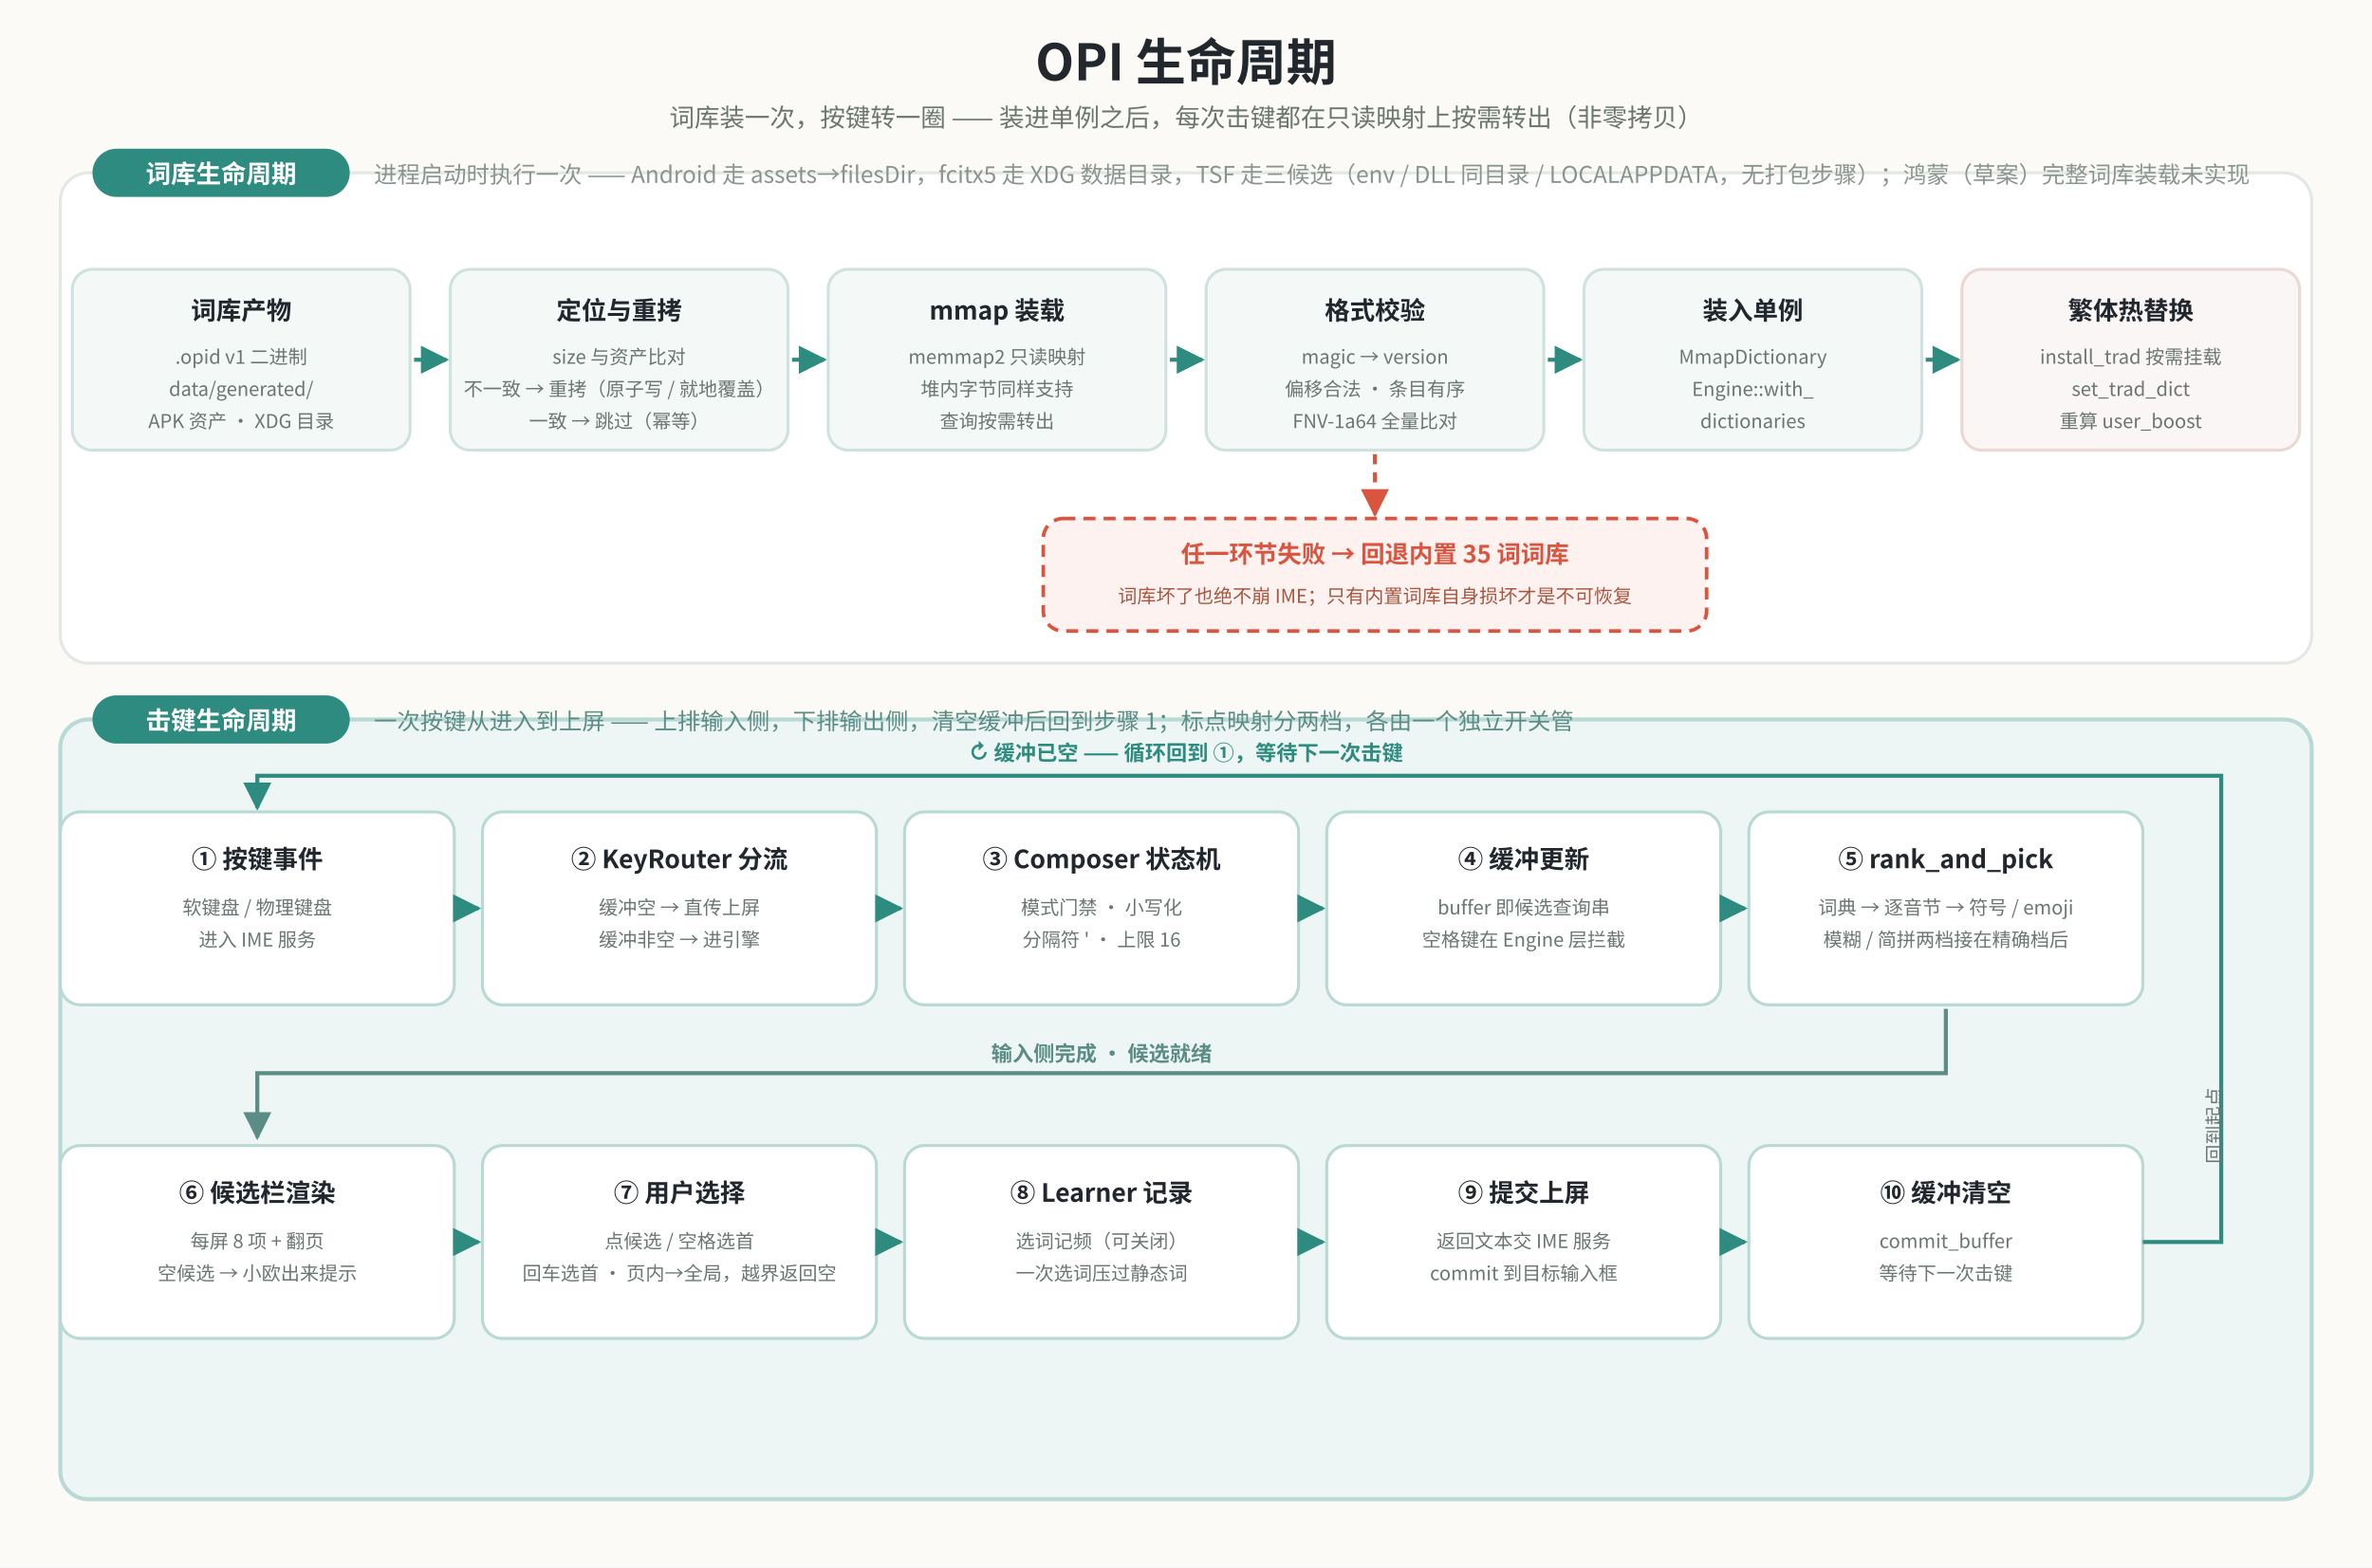
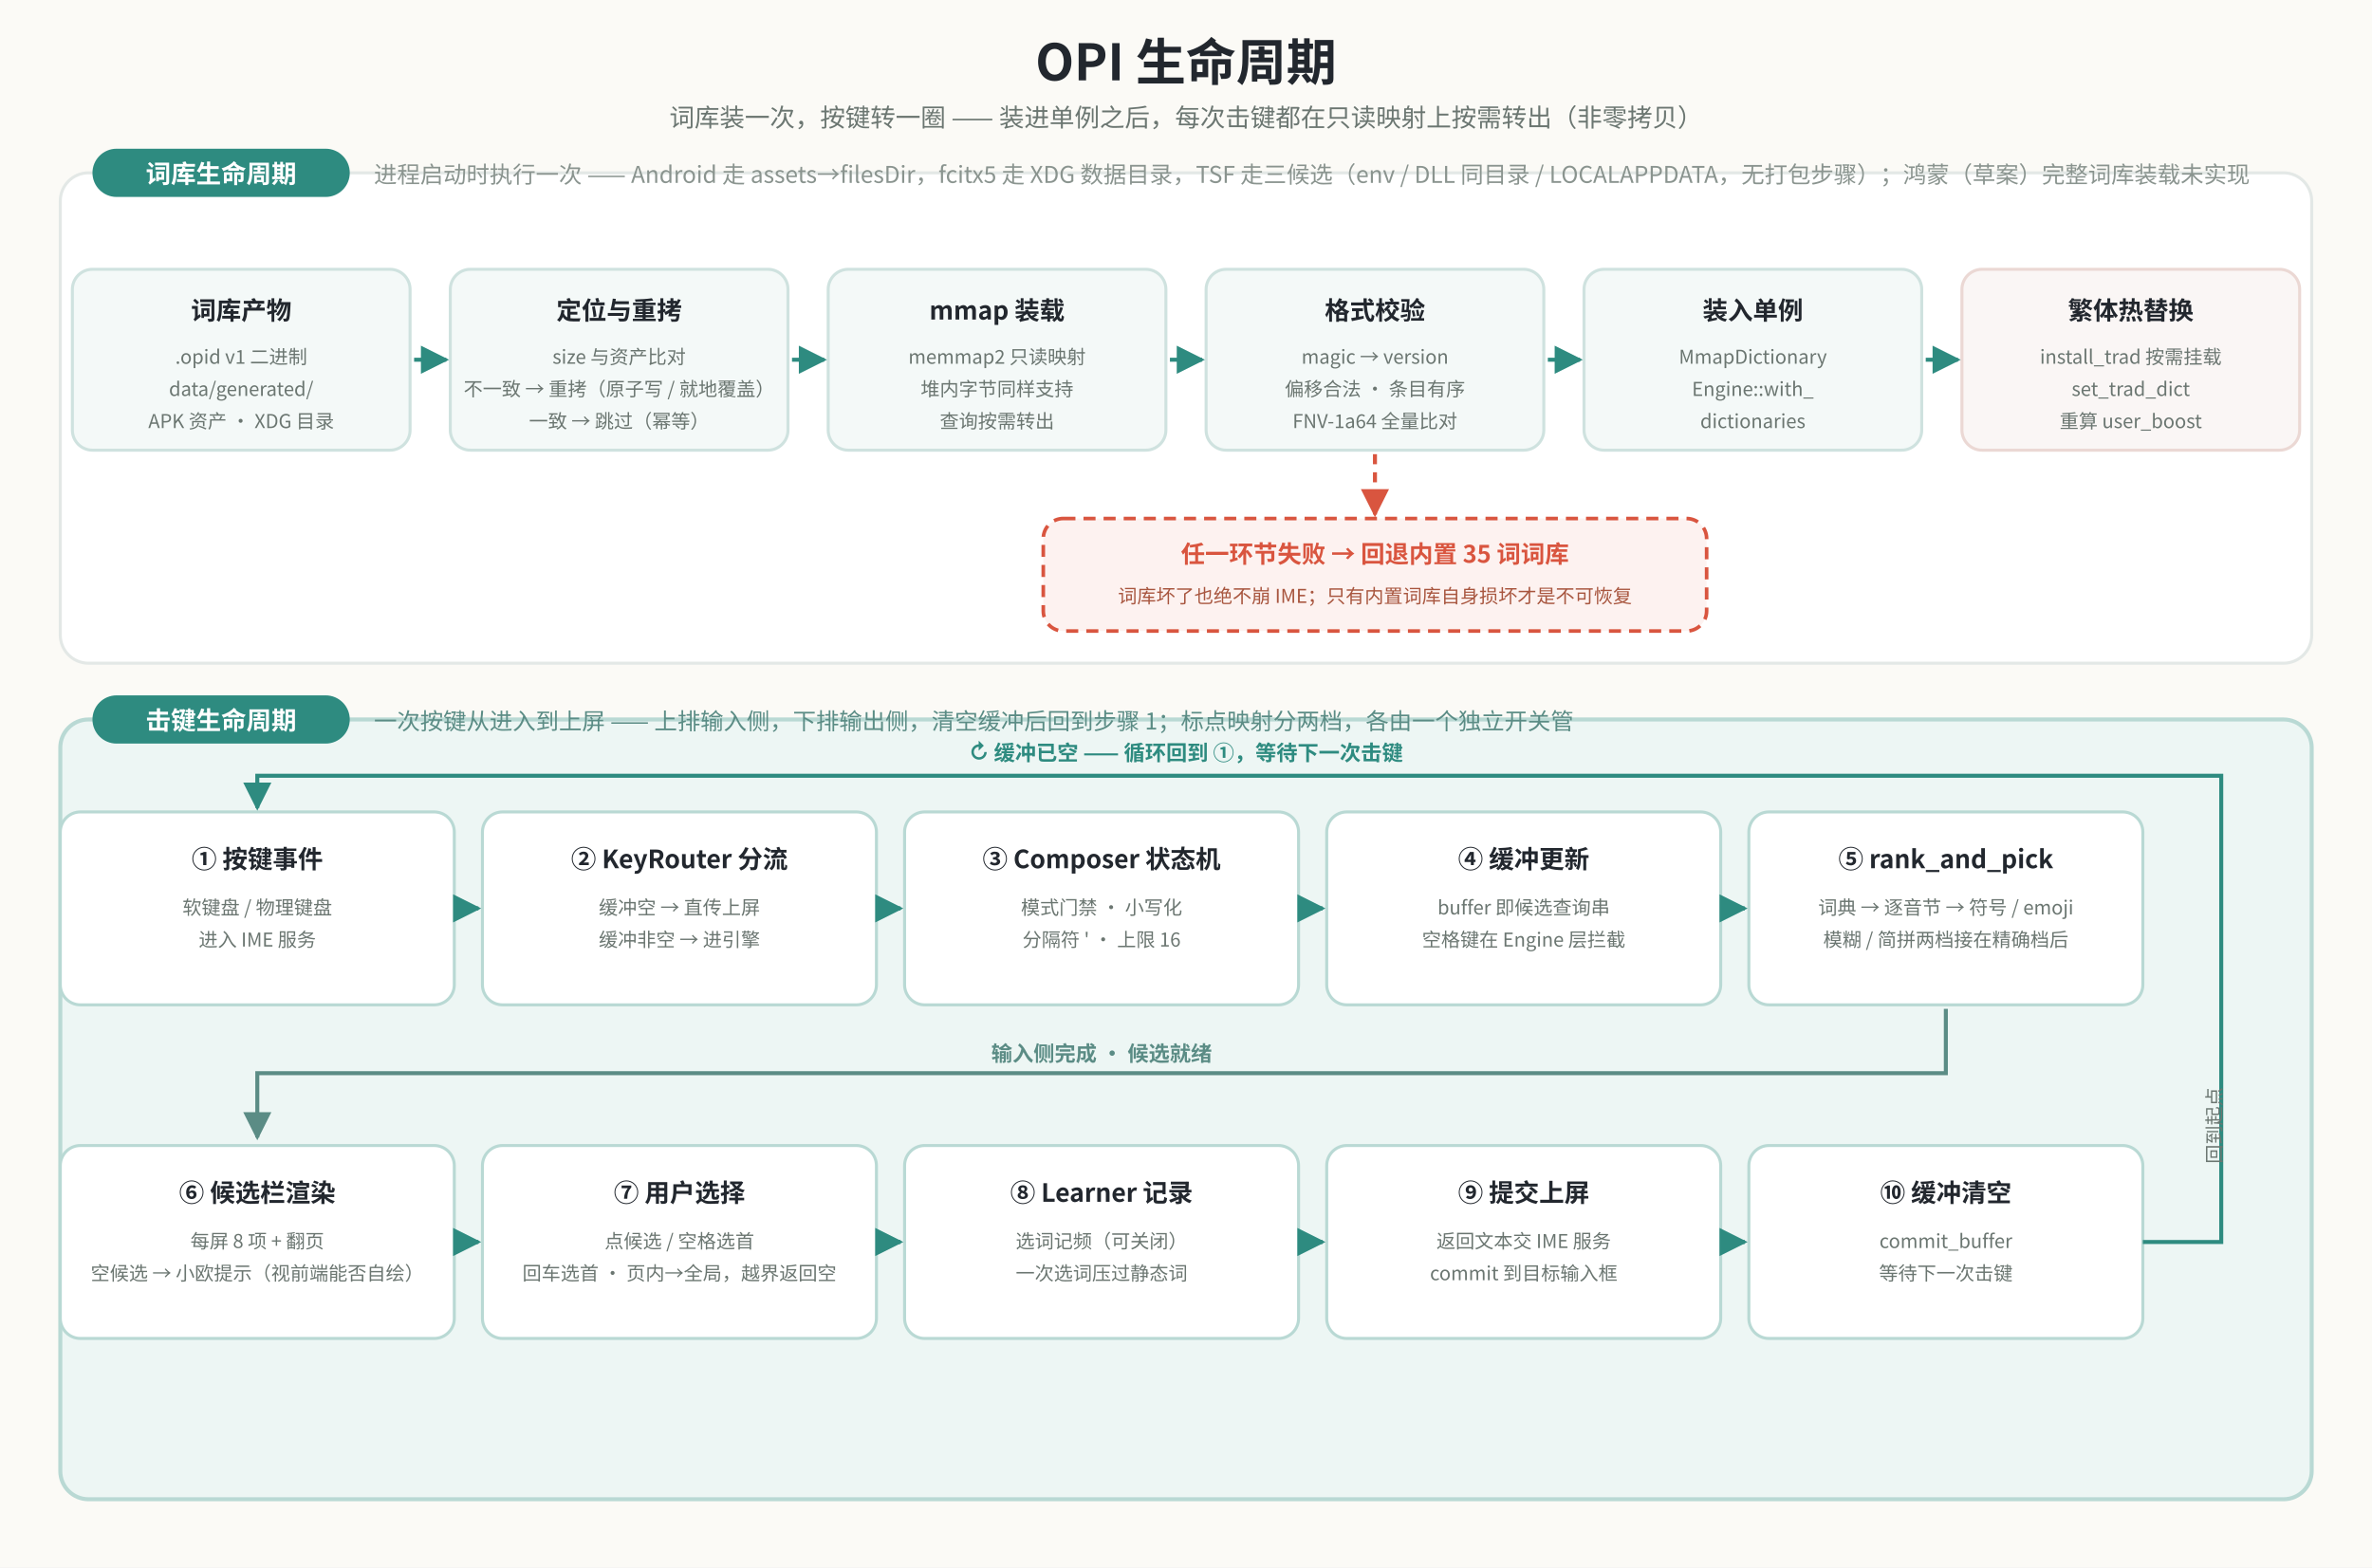
<svg xmlns="http://www.w3.org/2000/svg" viewBox="0 0 1180 780" width="1180" height="780" role="img" aria-labelledby="lcTitle lcDesc">
  <defs>
    <marker id="lcArw" viewBox="0 0 10 10" refX="9" refY="5" markerWidth="7" markerHeight="7" orient="auto-start-reverse">
      <path d="M0 0 L10 5 L0 10 z" fill="#2E8B80" />
    </marker>
    <marker id="lcArwR" viewBox="0 0 10 10" refX="9" refY="5" markerWidth="7" markerHeight="7" orient="auto-start-reverse">
      <path d="M0 0 L10 5 L0 10 z" fill="#D9553F" />
    </marker>
    <marker id="lcArwB" viewBox="0 0 10 10" refX="9" refY="5" markerWidth="7" markerHeight="7" orient="auto-start-reverse">
      <path d="M0 0 L10 5 L0 10 z" fill="#5B8C85" />
    </marker>
  </defs>
  <rect width="1180" height="780" fill="#FBFAF6" />
  <g font-family="'Noto Sans CJK SC','Source Han Sans SC','PingFang SC','Microsoft YaHei',-apple-system,'Segoe UI',sans-serif">
    <text x="590" y="40" text-anchor="middle" font-size="25" font-weight="700" fill="#22272E">OPI 生命周期</text>
    <text x="590" y="63" text-anchor="middle" font-size="12.5" fill="#6B7671">词库装一次，按键转一圈 —— 装进单例之后，每次击键都在只读映射上按需转出（非零拷贝）</text>
    <rect x="30" y="86" width="1120" height="244" rx="14" fill="#FFFFFF" stroke="#E3E8E6" stroke-width="1.5" />
    <rect x="46" y="74" width="128" height="24" rx="12" fill="#2E8B80" />
    <text x="110" y="91" text-anchor="middle" font-size="12.5" font-weight="700" fill="#FFFFFF">词库生命周期</text>
    <text x="186" y="91" font-size="11.5" fill="#8A948F">进程启动时执行一次 —— Android 走 assets→filesDir，fcitx5 走 XDG 数据目录，TSF 走三候选（env / DLL 同目录 / LOCALAPPDATA，无打包步骤）；鸿蒙（草案）完整词库装载未实现</text>
    <g>
      <rect x="36" y="134" width="168" height="90" rx="10" fill="#F4F9F8" stroke="#CFE2DF" stroke-width="1.5" />
      <text x="120" y="159" text-anchor="middle" font-size="12.5" font-weight="700" fill="#22272E">词库产物</text>
      <text x="120" y="181" text-anchor="middle" font-size="9.5" fill="#6B7671">.opid v1 二进制</text>
      <text x="120" y="197" text-anchor="middle" font-size="9.5" fill="#6B7671">data/generated/</text>
      <text x="120" y="213" text-anchor="middle" font-size="9.5" fill="#6B7671">APK 资产 · XDG 目录</text>
    </g>
    <g>
      <rect x="224" y="134" width="168" height="90" rx="10" fill="#F4F9F8" stroke="#CFE2DF" stroke-width="1.5" />
      <text x="308" y="159" text-anchor="middle" font-size="12.5" font-weight="700" fill="#22272E">定位与重拷</text>
      <text x="308" y="181" text-anchor="middle" font-size="9.5" fill="#6B7671">size 与资产比对</text>
      <text x="308" y="197" text-anchor="middle" font-size="9.5" fill="#6B7671">不一致 → 重拷（原子写 / 就地覆盖）</text>
      <text x="308" y="213" text-anchor="middle" font-size="9.5" fill="#6B7671">一致 → 跳过（幂等）</text>
    </g>
    <g>
      <rect x="412" y="134" width="168" height="90" rx="10" fill="#F4F9F8" stroke="#CFE2DF" stroke-width="1.5" />
      <text x="496" y="159" text-anchor="middle" font-size="12.5" font-weight="700" fill="#22272E">mmap 装载</text>
      <text x="496" y="181" text-anchor="middle" font-size="9.5" fill="#6B7671">memmap2 只读映射</text>
      <text x="496" y="197" text-anchor="middle" font-size="9.5" fill="#6B7671">堆内字节同样支持</text>
      <text x="496" y="213" text-anchor="middle" font-size="9.5" fill="#6B7671">查询按需转出</text>
    </g>
    <g>
      <rect x="600" y="134" width="168" height="90" rx="10" fill="#F4F9F8" stroke="#CFE2DF" stroke-width="1.5" />
      <text x="684" y="159" text-anchor="middle" font-size="12.5" font-weight="700" fill="#22272E">格式校验</text>
      <text x="684" y="181" text-anchor="middle" font-size="9.5" fill="#6B7671">magic → version</text>
      <text x="684" y="197" text-anchor="middle" font-size="9.5" fill="#6B7671">偏移合法 · 条目有序</text>
      <text x="684" y="213" text-anchor="middle" font-size="9.5" fill="#6B7671">FNV-1a64 全量比对</text>
    </g>
    <g>
      <rect x="788" y="134" width="168" height="90" rx="10" fill="#F4F9F8" stroke="#CFE2DF" stroke-width="1.5" />
      <text x="872" y="159" text-anchor="middle" font-size="12.5" font-weight="700" fill="#22272E">装入单例</text>
      <text x="872" y="181" text-anchor="middle" font-size="9.5" fill="#6B7671">MmapDictionary</text>
      <text x="872" y="197" text-anchor="middle" font-size="9.5" fill="#6B7671">Engine::with_</text>
      <text x="872" y="213" text-anchor="middle" font-size="9.5" fill="#6B7671">dictionaries</text>
    </g>
    <g>
      <rect x="976" y="134" width="168" height="90" rx="10" fill="#FAF6F5" stroke="#EBD8D4" stroke-width="1.5" />
      <text x="1060" y="159" text-anchor="middle" font-size="12.5" font-weight="700" fill="#22272E">繁体热替换</text>
      <text x="1060" y="181" text-anchor="middle" font-size="9.5" fill="#6B7671">install_trad 按需挂载</text>
      <text x="1060" y="197" text-anchor="middle" font-size="9.5" fill="#6B7671">set_trad_dict</text>
      <text x="1060" y="213" text-anchor="middle" font-size="9.5" fill="#6B7671">重算 user_boost</text>
    </g>
    <g stroke="#2E8B80" stroke-width="2" marker-end="url(#lcArw)" fill="none">
      <path d="M206 179 L222 179" />
      <path d="M394 179 L410 179" />
      <path d="M582 179 L598 179" />
      <path d="M770 179 L786 179" />
      <path d="M958 179 L974 179" />
    </g>
    <path d="M684 226 L684 256" stroke="#D9553F" stroke-width="2" stroke-dasharray="5 4" marker-end="url(#lcArwR)" />
    <rect x="519" y="258" width="330" height="56" rx="10" fill="#FDF2F0" stroke="#D9553F" stroke-width="1.8" stroke-dasharray="6 4" />
    <text x="684" y="280" text-anchor="middle" font-size="12" font-weight="700" fill="#D9553F">任一环节失败 → 回退内置 35 词词库</text>
    <text x="684" y="300" text-anchor="middle" font-size="9.5" fill="#A8563F">词库坏了也绝不崩 IME；只有内置词库自身损坏才是不可恢复</text>
    <rect x="30" y="358" width="1120" height="388" rx="14" fill="#EDF6F4" stroke="#B9D9D4" stroke-width="2" />
    <rect x="46" y="346" width="128" height="24" rx="12" fill="#2E8B80" />
    <text x="110" y="363" text-anchor="middle" font-size="12.5" font-weight="700" fill="#FFFFFF">击键生命周期</text>
    <text x="186" y="363" font-size="11.5" fill="#5B8C85">一次按键从进入到上屏 —— 上排输入侧，下排输出侧，清空缓冲后回到步骤 1；标点映射分两档，各由一个独立开关管</text>
    <g>
      <rect x="30" y="404" width="196" height="96" rx="10" fill="#FFFFFF" stroke="#B9D9D4" stroke-width="1.5" />
      <text x="128" y="432" text-anchor="middle" font-size="12.5" font-weight="700" fill="#22272E">① 按键事件</text>
      <text x="128" y="455" text-anchor="middle" font-size="9.5" fill="#6B7671">软键盘 / 物理键盘</text>
      <text x="128" y="471" text-anchor="middle" font-size="9.5" fill="#6B7671">进入 IME 服务</text>
    </g>
    <g>
      <rect x="240" y="404" width="196" height="96" rx="10" fill="#FFFFFF" stroke="#B9D9D4" stroke-width="1.5" />
      <text x="338" y="432" text-anchor="middle" font-size="12.5" font-weight="700" fill="#22272E">② KeyRouter 分流</text>
      <text x="338" y="455" text-anchor="middle" font-size="9.5" fill="#6B7671">缓冲空 → 直传上屏</text>
      <text x="338" y="471" text-anchor="middle" font-size="9.5" fill="#6B7671">缓冲非空 → 进引擎</text>
    </g>
    <g>
      <rect x="450" y="404" width="196" height="96" rx="10" fill="#FFFFFF" stroke="#B9D9D4" stroke-width="1.5" />
      <text x="548" y="432" text-anchor="middle" font-size="12.5" font-weight="700" fill="#22272E">③ Composer 状态机</text>
      <text x="548" y="455" text-anchor="middle" font-size="9.5" fill="#6B7671">模式门禁 · 小写化</text>
      <text x="548" y="471" text-anchor="middle" font-size="9.5" fill="#6B7671">分隔符 ' · 上限 16</text>
    </g>
    <g>
      <rect x="660" y="404" width="196" height="96" rx="10" fill="#FFFFFF" stroke="#B9D9D4" stroke-width="1.5" />
      <text x="758" y="432" text-anchor="middle" font-size="12.5" font-weight="700" fill="#22272E">④ 缓冲更新</text>
      <text x="758" y="455" text-anchor="middle" font-size="9.5" fill="#6B7671">buffer 即候选查询串</text>
      <text x="758" y="471" text-anchor="middle" font-size="9.5" fill="#6B7671">空格键在 Engine 层拦截</text>
    </g>
    <g>
      <rect x="870" y="404" width="196" height="96" rx="10" fill="#FFFFFF" stroke="#B9D9D4" stroke-width="1.5" />
      <text x="968" y="432" text-anchor="middle" font-size="12.5" font-weight="700" fill="#22272E">⑤ rank_and_pick</text>
      <text x="968" y="455" text-anchor="middle" font-size="9.5" fill="#6B7671">词典 → 逐音节 → 符号 / emoji</text>
      <text x="968" y="471" text-anchor="middle" font-size="9.5" fill="#6B7671">模糊 / 简拼两档接在精确档后</text>
    </g>
    <g stroke="#2E8B80" stroke-width="2" marker-end="url(#lcArw)" fill="none">
      <path d="M228 452 L238 452" />
      <path d="M438 452 L448 452" />
      <path d="M648 452 L658 452" />
      <path d="M858 452 L868 452" />
    </g>
    <path d="M968 502 L968 534 L128 534 L128 566" stroke="#5B8C85" stroke-width="2" fill="none" marker-end="url(#lcArwB)" />
    <text x="548" y="528" text-anchor="middle" font-size="10.5" font-weight="700" fill="#5B8C85">输入侧完成 · 候选就绪</text>
    <g>
      <rect x="30" y="570" width="196" height="96" rx="10" fill="#FFFFFF" stroke="#B9D9D4" stroke-width="1.5" />
      <text x="128" y="598" text-anchor="middle" font-size="12.5" font-weight="700" fill="#22272E">⑥ 候选栏渲染</text>
      <text x="128" y="621" text-anchor="middle" font-size="9.5" fill="#6B7671">每屏 8 项 + 翻页</text>
-       <text x="128" y="637" text-anchor="middle" font-size="9.5" fill="#6B7671">空候选 → 小欧出来提示</text>
+       <text x="128" y="637" text-anchor="middle" font-size="9.5" fill="#6B7671">空候选 → 小欧提示（视前端能否自绘）</text>
    </g>
    <g>
      <rect x="240" y="570" width="196" height="96" rx="10" fill="#FFFFFF" stroke="#B9D9D4" stroke-width="1.5" />
      <text x="338" y="598" text-anchor="middle" font-size="12.5" font-weight="700" fill="#22272E">⑦ 用户选择</text>
      <text x="338" y="621" text-anchor="middle" font-size="9.5" fill="#6B7671">点候选 / 空格选首</text>
      <text x="338" y="637" text-anchor="middle" font-size="9.5" fill="#6B7671">回车选首 · 页内→全局，越界返回空</text>
    </g>
    <g>
      <rect x="450" y="570" width="196" height="96" rx="10" fill="#FFFFFF" stroke="#B9D9D4" stroke-width="1.5" />
      <text x="548" y="598" text-anchor="middle" font-size="12.5" font-weight="700" fill="#22272E">⑧ Learner 记录</text>
      <text x="548" y="621" text-anchor="middle" font-size="9.5" fill="#6B7671">选词记频（可关闭）</text>
      <text x="548" y="637" text-anchor="middle" font-size="9.5" fill="#6B7671">一次选词压过静态词</text>
    </g>
    <g>
      <rect x="660" y="570" width="196" height="96" rx="10" fill="#FFFFFF" stroke="#B9D9D4" stroke-width="1.5" />
      <text x="758" y="598" text-anchor="middle" font-size="12.5" font-weight="700" fill="#22272E">⑨ 提交上屏</text>
      <text x="758" y="621" text-anchor="middle" font-size="9.5" fill="#6B7671">返回文本交 IME 服务</text>
      <text x="758" y="637" text-anchor="middle" font-size="9.5" fill="#6B7671">commit 到目标输入框</text>
    </g>
    <g>
      <rect x="870" y="570" width="196" height="96" rx="10" fill="#FFFFFF" stroke="#B9D9D4" stroke-width="1.5" />
      <text x="968" y="598" text-anchor="middle" font-size="12.5" font-weight="700" fill="#22272E">⑩ 缓冲清空</text>
      <text x="968" y="621" text-anchor="middle" font-size="9.5" fill="#6B7671">commit_buffer</text>
      <text x="968" y="637" text-anchor="middle" font-size="9.5" fill="#6B7671">等待下一次击键</text>
    </g>
    <g stroke="#2E8B80" stroke-width="2" marker-end="url(#lcArw)" fill="none">
      <path d="M228 618 L238 618" />
      <path d="M438 618 L448 618" />
      <path d="M648 618 L658 618" />
      <path d="M858 618 L868 618" />
    </g>
    <path d="M1066 618 L1105 618 L1105 386 L128 386 L128 402" stroke="#2E8B80" stroke-width="2" fill="none" marker-end="url(#lcArw)" />
    <text x="590" y="378" text-anchor="middle" font-size="10.5" font-weight="700" fill="#2E8B80">↻ 缓冲已空 —— 循环回到 ①，等待下一次击键</text>
    <text x="1105" y="560" text-anchor="middle" font-size="9.5" fill="#6B7671" transform="rotate(-90 1105 560)">回到起点</text>
  </g>
</svg>
